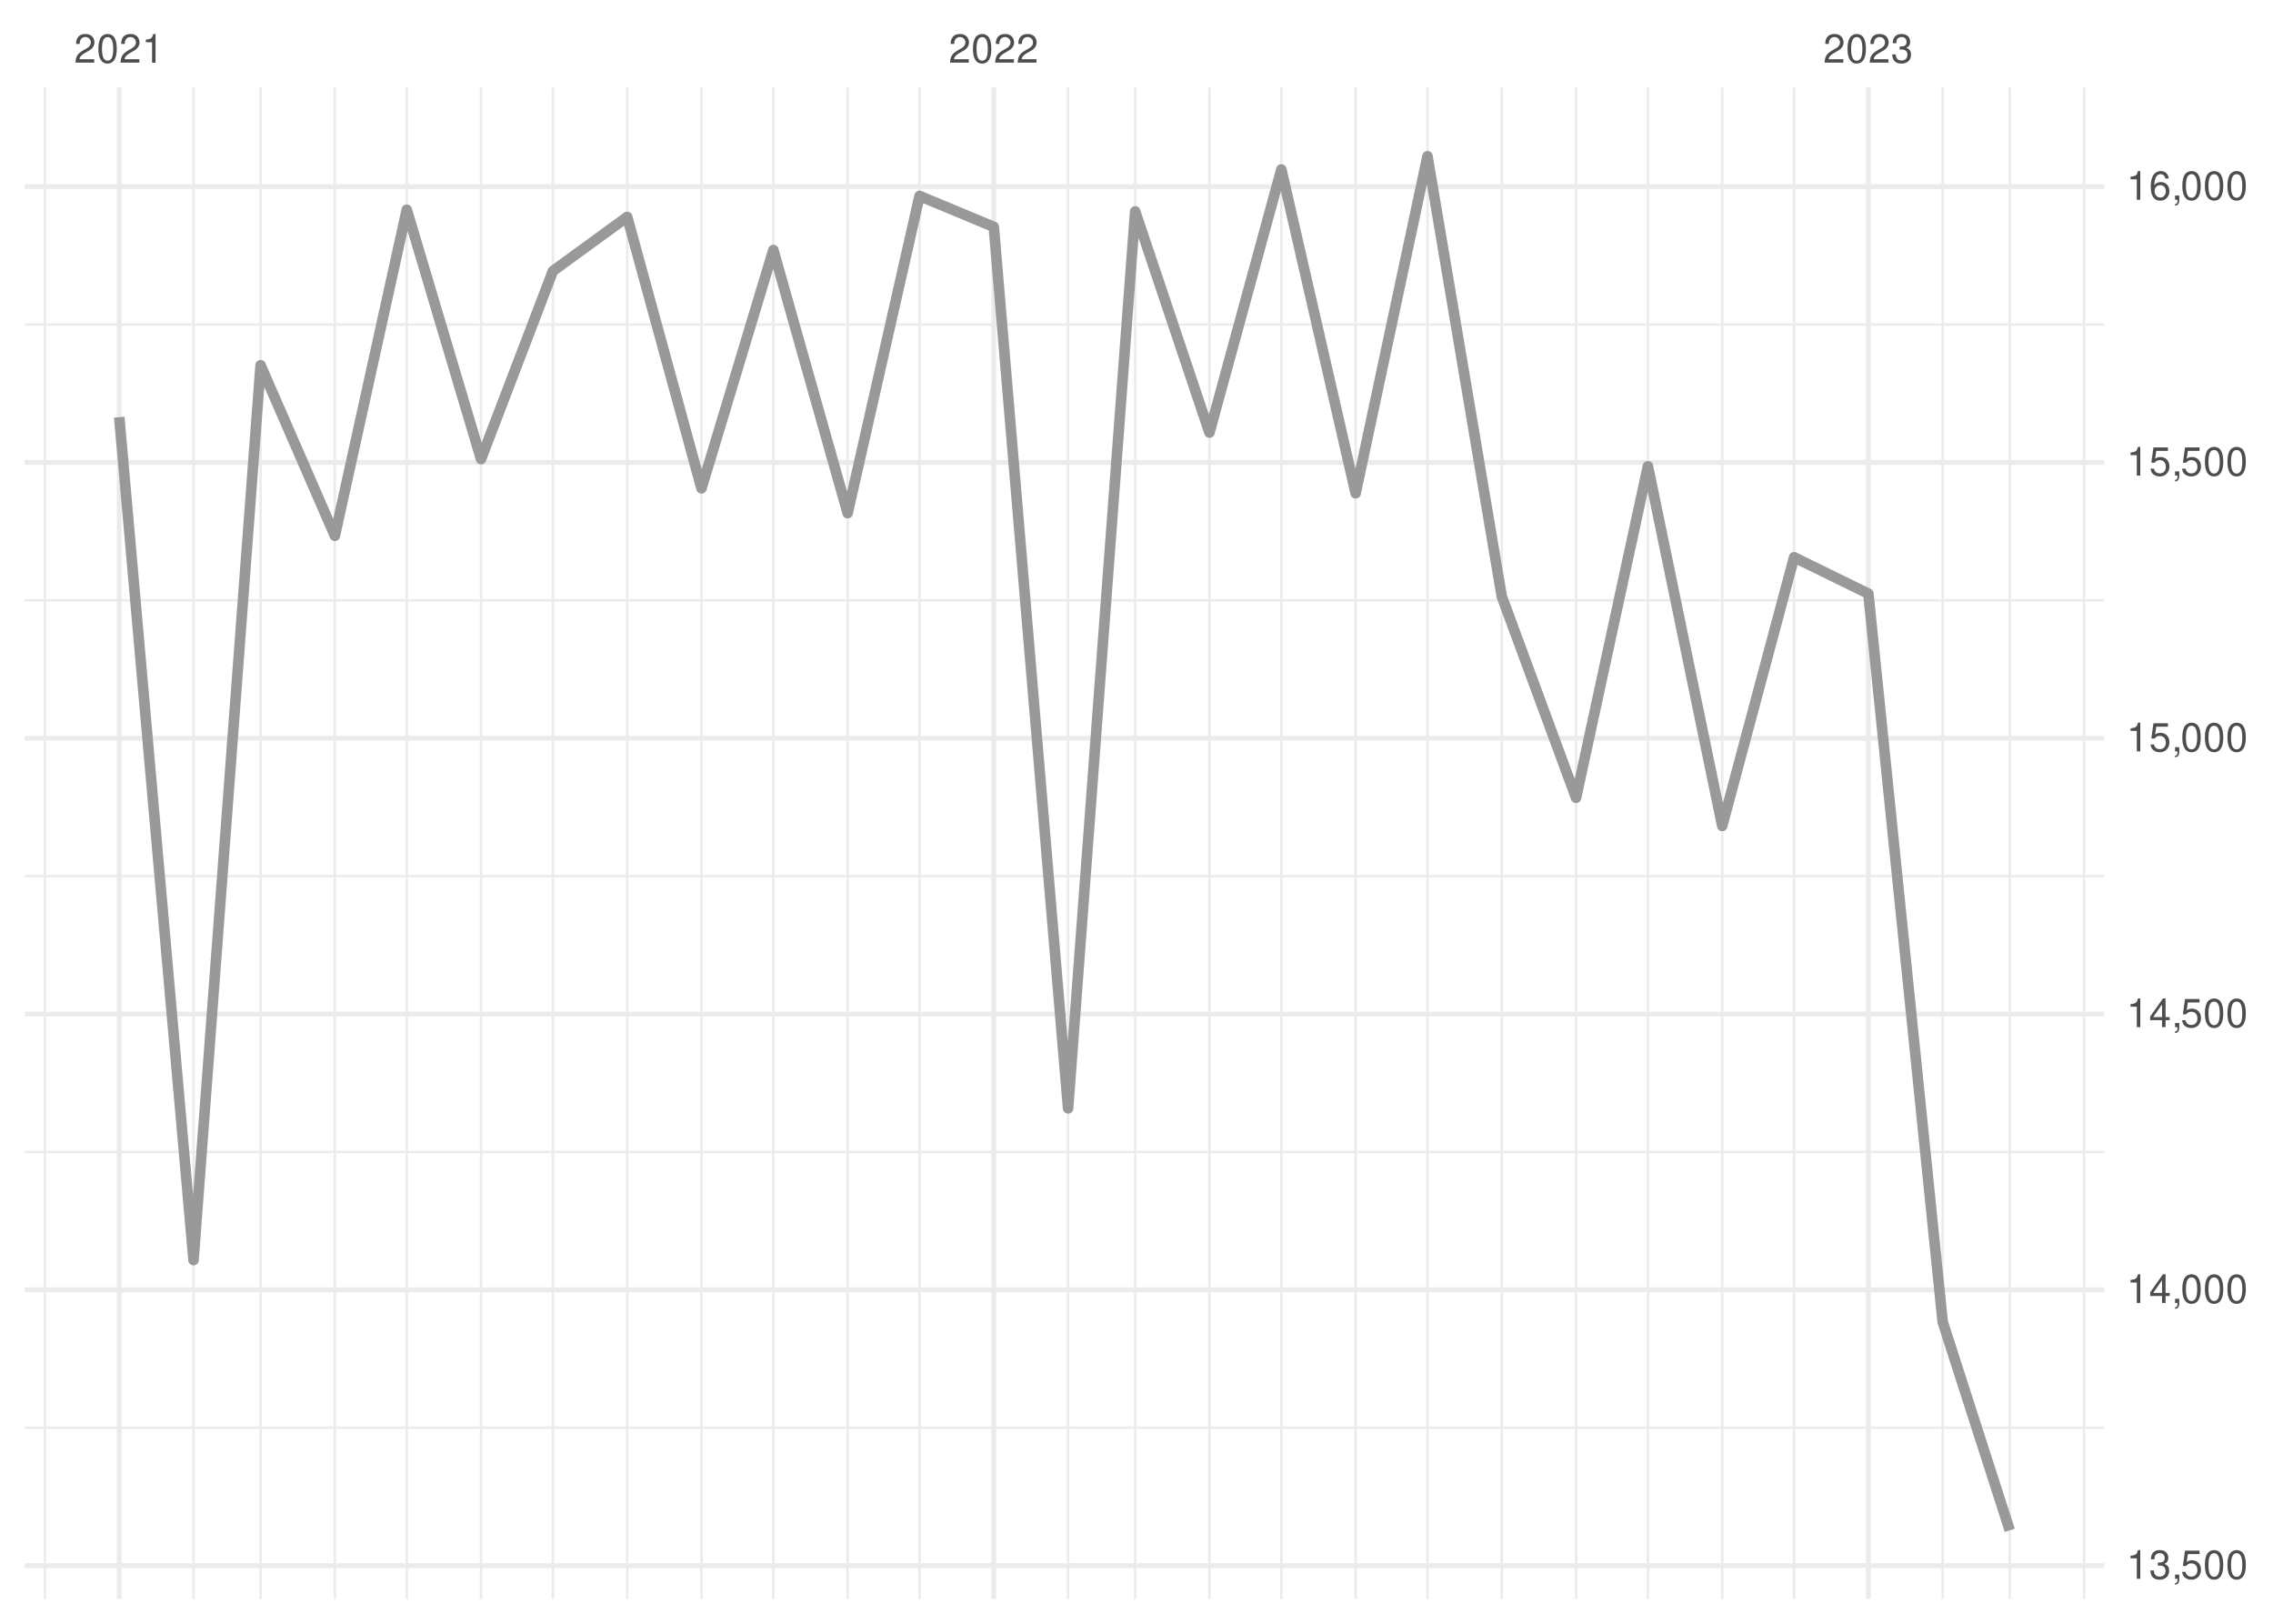
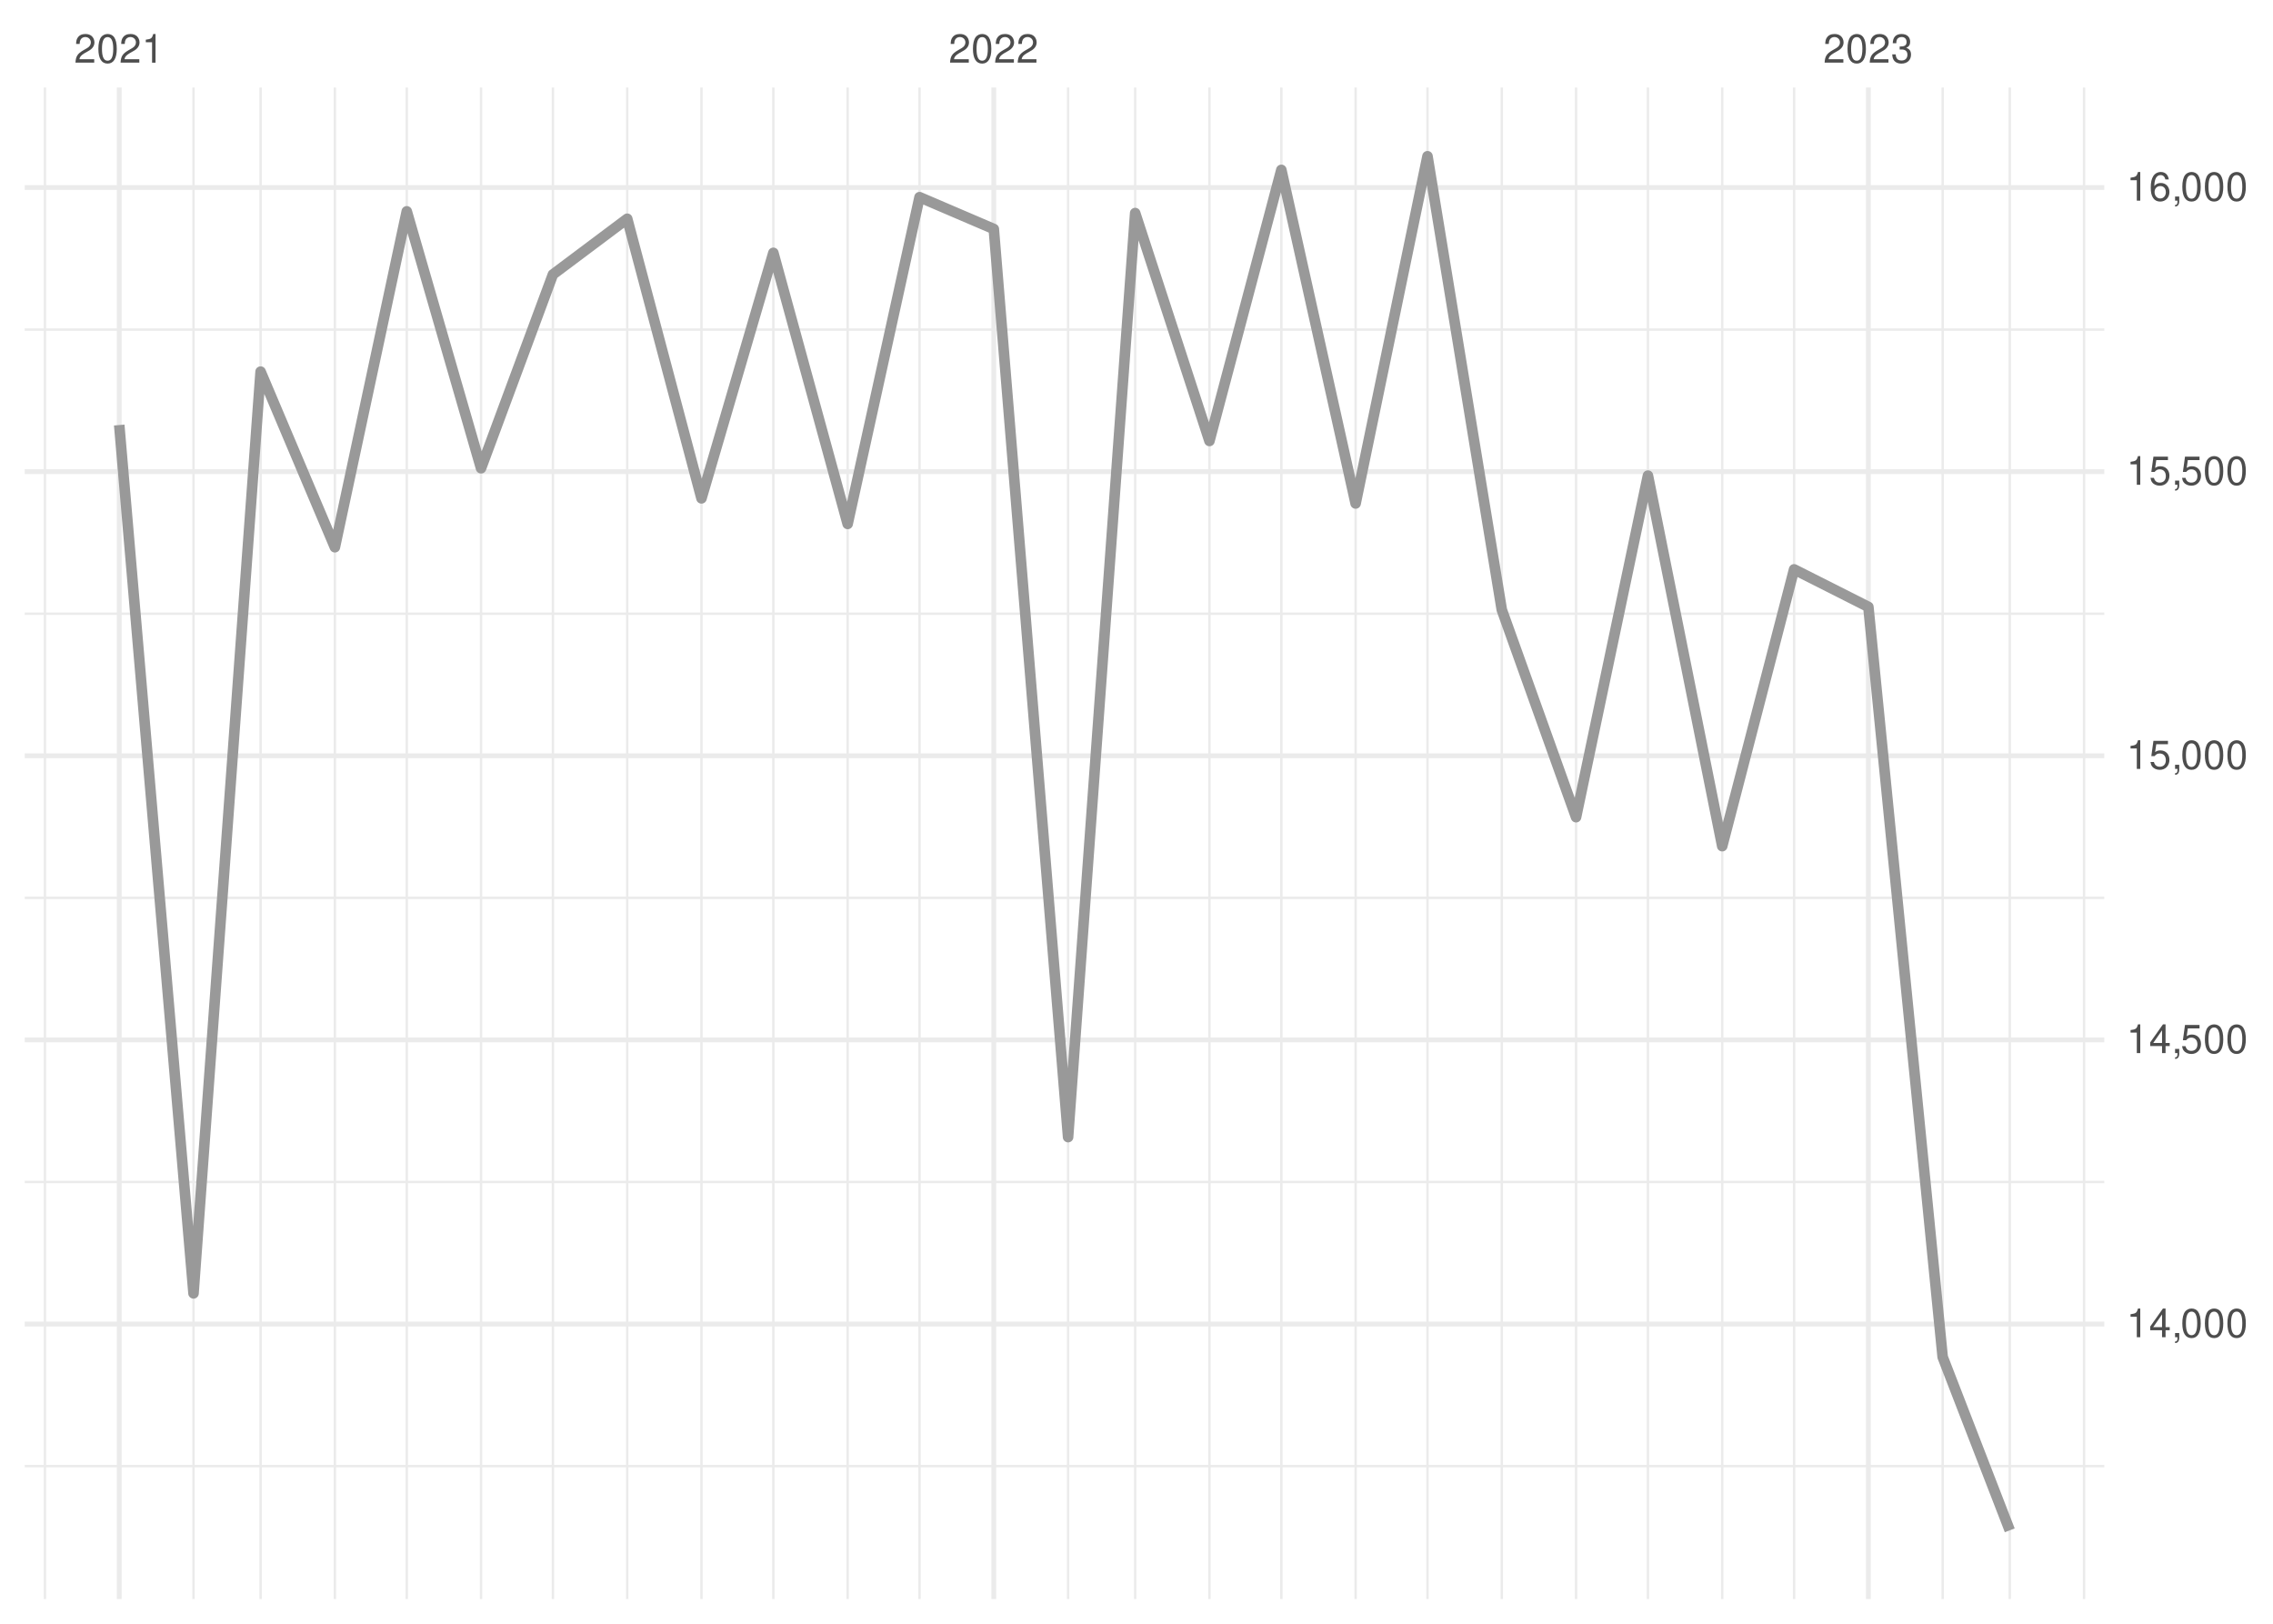
<svg xmlns="http://www.w3.org/2000/svg" xmlns:xlink="http://www.w3.org/1999/xlink" width="504pt" height="360pt" viewBox="0 0 504 360" version="1.1">
  <defs>
    <g>
      <symbol overflow="visible" id="glyph0-0">
        <path style="stroke:none;" d="" />
      </symbol>
      <symbol overflow="visible" id="glyph0-1">
        <path style="stroke:none;" d="M 4.453 -0.766 L 1.172 -0.766 C 1.25 -1.297 1.531 -1.625 2.297 -2.094 L 3.172 -2.594 C 4.047 -3.062 4.5 -3.719 4.5 -4.5 C 4.5 -5.031 4.281 -5.531 3.922 -5.875 C 3.547 -6.203 3.094 -6.359 2.5 -6.359 C 1.703 -6.359 1.125 -6.078 0.781 -5.531 C 0.547 -5.203 0.453 -4.797 0.438 -4.156 L 1.219 -4.156 C 1.234 -4.594 1.297 -4.844 1.406 -5.062 C 1.594 -5.438 2 -5.688 2.469 -5.688 C 3.172 -5.688 3.703 -5.172 3.703 -4.484 C 3.703 -3.969 3.406 -3.531 2.859 -3.219 L 2.047 -2.75 C 0.75 -2 0.375 -1.406 0.297 -0.016 L 4.453 -0.016 Z M 4.453 -0.766 " />
      </symbol>
      <symbol overflow="visible" id="glyph0-2">
        <path style="stroke:none;" d="M 2.422 -6.359 C 1.844 -6.359 1.312 -6.094 0.984 -5.672 C 0.578 -5.109 0.375 -4.25 0.375 -3.078 C 0.375 -0.938 1.078 0.203 2.422 0.203 C 3.734 0.203 4.453 -0.938 4.453 -3.031 C 4.453 -4.25 4.266 -5.078 3.859 -5.672 C 3.531 -6.109 3.016 -6.359 2.422 -6.359 Z M 2.422 -5.672 C 3.25 -5.672 3.672 -4.828 3.672 -3.094 C 3.672 -1.281 3.266 -0.438 2.406 -0.438 C 1.578 -0.438 1.172 -1.312 1.172 -3.062 C 1.172 -4.828 1.578 -5.672 2.422 -5.672 Z M 2.422 -5.672 " />
      </symbol>
      <symbol overflow="visible" id="glyph0-3">
        <path style="stroke:none;" d="M 2.281 -4.531 L 2.281 0 L 3.047 0 L 3.047 -6.359 L 2.547 -6.359 C 2.266 -5.391 2.094 -5.25 0.891 -5.094 L 0.891 -4.531 Z M 2.281 -4.531 " />
      </symbol>
      <symbol overflow="visible" id="glyph0-4">
        <path style="stroke:none;" d="M 1.938 -2.922 L 2.359 -2.922 C 3.203 -2.922 3.656 -2.531 3.656 -1.766 C 3.656 -0.969 3.172 -0.484 2.375 -0.484 C 1.516 -0.484 1.109 -0.922 1.062 -1.844 L 0.281 -1.844 C 0.312 -1.344 0.406 -1 0.547 -0.719 C 0.875 -0.109 1.484 0.203 2.344 0.203 C 3.625 0.203 4.453 -0.578 4.453 -1.781 C 4.453 -2.594 4.141 -3.031 3.391 -3.297 C 3.969 -3.531 4.266 -3.969 4.266 -4.609 C 4.266 -5.703 3.547 -6.359 2.359 -6.359 C 1.109 -6.359 0.438 -5.656 0.406 -4.312 L 1.188 -4.312 C 1.203 -4.703 1.234 -4.922 1.328 -5.109 C 1.5 -5.469 1.891 -5.688 2.375 -5.688 C 3.062 -5.688 3.469 -5.266 3.469 -4.578 C 3.469 -4.141 3.312 -3.859 2.969 -3.719 C 2.766 -3.625 2.484 -3.594 1.938 -3.578 Z M 1.938 -2.922 " />
      </symbol>
      <symbol overflow="visible" id="glyph0-5">
+         <path style="stroke:none;" d="M 2.875 -1.547 L 2.875 0 L 3.656 0 L 3.656 -1.547 L 4.578 -1.547 L 4.578 -2.234 L 3.656 -2.234 L 3.656 -6.359 L 3.078 -6.359 L 0.25 -2.359 L 0.25 -1.547 Z M 2.875 -2.234 L 0.922 -2.234 L 2.875 -5.047 Z M 2.875 -2.234 " />
+       </symbol>
+       <symbol overflow="visible" id="glyph0-6">
        <path style="stroke:none;" d="M 0.766 -0.922 L 0.766 0 L 1.297 0 L 1.297 0.156 C 1.297 0.766 1.172 0.938 0.766 0.953 L 0.766 1.297 C 1.344 1.312 1.688 0.891 1.688 0.141 L 1.688 -0.922 Z M 0.766 -0.922 " />
      </symbol>
-       <symbol overflow="visible" id="glyph0-6">
+       <symbol overflow="visible" id="glyph0-7">
        <path style="stroke:none;" d="M 4.188 -6.234 L 0.969 -6.234 L 0.5 -2.844 L 1.219 -2.844 C 1.578 -3.266 1.875 -3.422 2.359 -3.422 C 3.203 -3.422 3.719 -2.844 3.719 -1.922 C 3.719 -1.031 3.203 -0.484 2.359 -0.484 C 1.688 -0.484 1.266 -0.828 1.078 -1.531 L 0.312 -1.531 C 0.406 -1.016 0.5 -0.781 0.688 -0.547 C 1.031 -0.078 1.672 0.203 2.375 0.203 C 3.641 0.203 4.516 -0.719 4.516 -2.031 C 4.516 -3.266 3.688 -4.109 2.5 -4.109 C 2.062 -4.109 1.703 -4 1.344 -3.734 L 1.594 -5.469 L 4.188 -5.469 Z M 4.188 -6.234 " />
-       </symbol>
-       <symbol overflow="visible" id="glyph0-7">
-         <path style="stroke:none;" d="M 2.875 -1.547 L 2.875 0 L 3.656 0 L 3.656 -1.547 L 4.578 -1.547 L 4.578 -2.234 L 3.656 -2.234 L 3.656 -6.359 L 3.078 -6.359 L 0.25 -2.359 L 0.25 -1.547 Z M 2.875 -2.234 L 0.922 -2.234 L 2.875 -5.047 Z M 2.875 -2.234 " />
      </symbol>
      <symbol overflow="visible" id="glyph0-8">
        <path style="stroke:none;" d="M 4.375 -4.703 C 4.234 -5.75 3.562 -6.359 2.609 -6.359 C 1.922 -6.359 1.312 -6.031 0.938 -5.453 C 0.547 -4.828 0.375 -4.062 0.375 -2.906 C 0.375 -1.828 0.531 -1.156 0.906 -0.594 C 1.234 -0.078 1.781 0.203 2.469 0.203 C 3.656 0.203 4.516 -0.688 4.516 -1.922 C 4.516 -3.094 3.719 -3.922 2.609 -3.922 C 1.984 -3.922 1.5 -3.688 1.172 -3.234 C 1.172 -4.797 1.672 -5.672 2.562 -5.672 C 3.109 -5.672 3.484 -5.328 3.609 -4.703 Z M 2.5 -3.234 C 3.25 -3.234 3.719 -2.703 3.719 -1.859 C 3.719 -1.062 3.188 -0.484 2.484 -0.484 C 1.766 -0.484 1.219 -1.094 1.219 -1.906 C 1.219 -2.688 1.734 -3.234 2.5 -3.234 Z M 2.5 -3.234 " />
      </symbol>
    </g>
    <clipPath id="clip1">
-       <path d="M 5.48 316 L 466.59 316 L 466.59 317 L 5.48 317 Z M 5.48 316 " />
+       <path d="M 5.48 324 L 466.59 324 L 466.59 326 L 5.48 326 Z M 5.48 324 " />
    </clipPath>
    <clipPath id="clip2">
-       <path d="M 5.48 255 L 466.59 255 L 466.59 256 L 5.48 256 Z M 5.48 255 " />
+       <path d="M 5.48 261 L 466.59 261 L 466.59 263 L 5.48 263 Z M 5.48 261 " />
    </clipPath>
    <clipPath id="clip3">
-       <path d="M 5.48 193 L 466.59 193 L 466.59 195 L 5.48 195 Z M 5.48 193 " />
+       <path d="M 5.48 198 L 466.59 198 L 466.59 200 L 5.48 200 Z M 5.48 198 " />
    </clipPath>
    <clipPath id="clip4">
-       <path d="M 5.48 132 L 466.59 132 L 466.59 134 L 5.48 134 Z M 5.48 132 " />
+       <path d="M 5.48 135 L 466.59 135 L 466.59 137 L 5.48 137 Z M 5.48 135 " />
    </clipPath>
    <clipPath id="clip5">
-       <path d="M 5.48 71 L 466.59 71 L 466.59 73 L 5.48 73 Z M 5.48 71 " />
+       <path d="M 5.48 72 L 466.59 72 L 466.59 74 L 5.48 74 Z M 5.48 72 " />
    </clipPath>
    <clipPath id="clip6">
      <path d="M 9 19.41 L 11 19.41 L 11 354.52 L 9 354.52 Z M 9 19.41 " />
    </clipPath>
    <clipPath id="clip7">
      <path d="M 42 19.41 L 44 19.41 L 44 354.52 L 42 354.52 Z M 42 19.41 " />
    </clipPath>
    <clipPath id="clip8">
      <path d="M 57 19.41 L 59 19.41 L 59 354.52 L 57 354.52 Z M 57 19.41 " />
    </clipPath>
    <clipPath id="clip9">
      <path d="M 73 19.41 L 75 19.41 L 75 354.52 L 73 354.52 Z M 73 19.41 " />
    </clipPath>
    <clipPath id="clip10">
      <path d="M 89 19.41 L 91 19.41 L 91 354.52 L 89 354.52 Z M 89 19.41 " />
    </clipPath>
    <clipPath id="clip11">
      <path d="M 106 19.41 L 107 19.41 L 107 354.52 L 106 354.52 Z M 106 19.41 " />
    </clipPath>
    <clipPath id="clip12">
      <path d="M 122 19.41 L 123 19.41 L 123 354.52 L 122 354.52 Z M 122 19.41 " />
    </clipPath>
    <clipPath id="clip13">
      <path d="M 138 19.41 L 140 19.41 L 140 354.52 L 138 354.52 Z M 138 19.41 " />
    </clipPath>
    <clipPath id="clip14">
      <path d="M 155 19.41 L 156 19.41 L 156 354.52 L 155 354.52 Z M 155 19.41 " />
    </clipPath>
    <clipPath id="clip15">
      <path d="M 171 19.41 L 172 19.41 L 172 354.52 L 171 354.52 Z M 171 19.41 " />
    </clipPath>
    <clipPath id="clip16">
      <path d="M 187 19.41 L 189 19.41 L 189 354.52 L 187 354.52 Z M 187 19.41 " />
    </clipPath>
    <clipPath id="clip17">
      <path d="M 203 19.41 L 205 19.41 L 205 354.52 L 203 354.52 Z M 203 19.41 " />
    </clipPath>
    <clipPath id="clip18">
      <path d="M 236 19.41 L 238 19.41 L 238 354.52 L 236 354.52 Z M 236 19.41 " />
    </clipPath>
    <clipPath id="clip19">
      <path d="M 251 19.41 L 252 19.41 L 252 354.52 L 251 354.52 Z M 251 19.41 " />
    </clipPath>
    <clipPath id="clip20">
      <path d="M 267 19.41 L 269 19.41 L 269 354.52 L 267 354.52 Z M 267 19.41 " />
    </clipPath>
    <clipPath id="clip21">
      <path d="M 283 19.41 L 285 19.41 L 285 354.52 L 283 354.52 Z M 283 19.41 " />
    </clipPath>
    <clipPath id="clip22">
      <path d="M 300 19.41 L 301 19.41 L 301 354.52 L 300 354.52 Z M 300 19.41 " />
    </clipPath>
    <clipPath id="clip23">
      <path d="M 316 19.41 L 317 19.41 L 317 354.52 L 316 354.52 Z M 316 19.41 " />
    </clipPath>
    <clipPath id="clip24">
      <path d="M 332 19.41 L 334 19.41 L 334 354.52 L 332 354.52 Z M 332 19.41 " />
    </clipPath>
    <clipPath id="clip25">
      <path d="M 349 19.41 L 350 19.41 L 350 354.52 L 349 354.52 Z M 349 19.41 " />
    </clipPath>
    <clipPath id="clip26">
      <path d="M 365 19.41 L 366 19.41 L 366 354.52 L 365 354.52 Z M 365 19.41 " />
    </clipPath>
    <clipPath id="clip27">
      <path d="M 381 19.41 L 383 19.41 L 383 354.52 L 381 354.52 Z M 381 19.41 " />
    </clipPath>
    <clipPath id="clip28">
      <path d="M 397 19.41 L 399 19.41 L 399 354.52 L 397 354.52 Z M 397 19.41 " />
    </clipPath>
    <clipPath id="clip29">
      <path d="M 430 19.41 L 432 19.41 L 432 354.52 L 430 354.52 Z M 430 19.41 " />
    </clipPath>
    <clipPath id="clip30">
      <path d="M 445 19.41 L 446 19.41 L 446 354.52 L 445 354.52 Z M 445 19.41 " />
    </clipPath>
    <clipPath id="clip31">
      <path d="M 461 19.41 L 463 19.41 L 463 354.52 L 461 354.52 Z M 461 19.41 " />
    </clipPath>
    <clipPath id="clip32">
-       <path d="M 5.48 346 L 466.59 346 L 466.59 348 L 5.48 348 Z M 5.48 346 " />
+       <path d="M 5.48 293 L 466.59 293 L 466.59 295 L 5.48 295 Z M 5.48 293 " />
    </clipPath>
    <clipPath id="clip33">
-       <path d="M 5.48 285 L 466.59 285 L 466.59 287 L 5.48 287 Z M 5.48 285 " />
+       <path d="M 5.48 230 L 466.59 230 L 466.59 232 L 5.48 232 Z M 5.48 230 " />
    </clipPath>
    <clipPath id="clip34">
-       <path d="M 5.48 224 L 466.59 224 L 466.59 226 L 5.48 226 Z M 5.48 224 " />
+       <path d="M 5.48 167 L 466.59 167 L 466.59 169 L 5.48 169 Z M 5.48 167 " />
    </clipPath>
    <clipPath id="clip35">
-       <path d="M 5.48 163 L 466.59 163 L 466.59 165 L 5.48 165 Z M 5.48 163 " />
+       <path d="M 5.48 104 L 466.59 104 L 466.59 106 L 5.48 106 Z M 5.48 104 " />
    </clipPath>
    <clipPath id="clip36">
-       <path d="M 5.48 101 L 466.59 101 L 466.59 104 L 5.48 104 Z M 5.48 101 " />
+       <path d="M 5.48 41 L 466.59 41 L 466.59 43 L 5.48 43 Z M 5.48 41 " />
    </clipPath>
    <clipPath id="clip37">
-       <path d="M 5.48 40 L 466.59 40 L 466.59 42 L 5.48 42 Z M 5.48 40 " />
+       <path d="M 25 19.41 L 27 19.41 L 27 354.52 L 25 354.52 Z M 25 19.41 " />
    </clipPath>
    <clipPath id="clip38">
-       <path d="M 25 19.41 L 27 19.41 L 27 354.52 L 25 354.52 Z M 25 19.41 " />
+       <path d="M 219 19.41 L 221 19.41 L 221 354.52 L 219 354.52 Z M 219 19.41 " />
    </clipPath>
    <clipPath id="clip39">
-       <path d="M 219 19.41 L 221 19.41 L 221 354.52 L 219 354.52 Z M 219 19.41 " />
-     </clipPath>
-     <clipPath id="clip40">
      <path d="M 413 19.41 L 415 19.41 L 415 354.52 L 413 354.52 Z M 413 19.41 " />
    </clipPath>
  </defs>
  <g id="surface26">
    <rect x="0" y="0" width="504" height="360" style="fill:rgb(100%,100%,100%);fill-opacity:1;stroke:none;" />
    <g clip-path="url(#clip1)" clip-rule="nonzero">
-       <path style="fill:none;stroke-width:0.533;stroke-linecap:butt;stroke-linejoin:round;stroke:rgb(92.157%,92.157%,92.157%);stroke-opacity:1;stroke-miterlimit:10;" d="M 5.48 316.539 L 466.59 316.539 " />
+       <path style="fill:none;stroke-width:0.533;stroke-linecap:butt;stroke-linejoin:round;stroke:rgb(92.157%,92.157%,92.157%);stroke-opacity:1;stroke-miterlimit:10;" d="M 5.48 325.051 L 466.59 325.051 " />
    </g>
    <g clip-path="url(#clip2)" clip-rule="nonzero">
-       <path style="fill:none;stroke-width:0.533;stroke-linecap:butt;stroke-linejoin:round;stroke:rgb(92.157%,92.157%,92.157%);stroke-opacity:1;stroke-miterlimit:10;" d="M 5.48 255.391 L 466.59 255.391 " />
+       <path style="fill:none;stroke-width:0.533;stroke-linecap:butt;stroke-linejoin:round;stroke:rgb(92.157%,92.157%,92.157%);stroke-opacity:1;stroke-miterlimit:10;" d="M 5.48 262.055 L 466.59 262.055 " />
    </g>
    <g clip-path="url(#clip3)" clip-rule="nonzero">
-       <path style="fill:none;stroke-width:0.533;stroke-linecap:butt;stroke-linejoin:round;stroke:rgb(92.157%,92.157%,92.157%);stroke-opacity:1;stroke-miterlimit:10;" d="M 5.48 194.242 L 466.59 194.242 " />
+       <path style="fill:none;stroke-width:0.533;stroke-linecap:butt;stroke-linejoin:round;stroke:rgb(92.157%,92.157%,92.157%);stroke-opacity:1;stroke-miterlimit:10;" d="M 5.48 199.062 L 466.59 199.062 " />
    </g>
    <g clip-path="url(#clip4)" clip-rule="nonzero">
-       <path style="fill:none;stroke-width:0.533;stroke-linecap:butt;stroke-linejoin:round;stroke:rgb(92.157%,92.157%,92.157%);stroke-opacity:1;stroke-miterlimit:10;" d="M 5.48 133.094 L 466.59 133.094 " />
+       <path style="fill:none;stroke-width:0.533;stroke-linecap:butt;stroke-linejoin:round;stroke:rgb(92.157%,92.157%,92.157%);stroke-opacity:1;stroke-miterlimit:10;" d="M 5.48 136.066 L 466.59 136.066 " />
    </g>
    <g clip-path="url(#clip5)" clip-rule="nonzero">
-       <path style="fill:none;stroke-width:0.533;stroke-linecap:butt;stroke-linejoin:round;stroke:rgb(92.157%,92.157%,92.157%);stroke-opacity:1;stroke-miterlimit:10;" d="M 5.48 71.945 L 466.59 71.945 " />
+       <path style="fill:none;stroke-width:0.533;stroke-linecap:butt;stroke-linejoin:round;stroke:rgb(92.157%,92.157%,92.157%);stroke-opacity:1;stroke-miterlimit:10;" d="M 5.48 73.07 L 466.59 73.07 " />
    </g>
    <g clip-path="url(#clip6)" clip-rule="nonzero">
      <path style="fill:none;stroke-width:0.533;stroke-linecap:butt;stroke-linejoin:round;stroke:rgb(92.157%,92.157%,92.157%);stroke-opacity:1;stroke-miterlimit:10;" d="M 9.969 354.52 L 9.969 19.41 " />
    </g>
    <g clip-path="url(#clip7)" clip-rule="nonzero">
      <path style="fill:none;stroke-width:0.533;stroke-linecap:butt;stroke-linejoin:round;stroke:rgb(92.157%,92.157%,92.157%);stroke-opacity:1;stroke-miterlimit:10;" d="M 42.91 354.52 L 42.91 19.41 " />
    </g>
    <g clip-path="url(#clip8)" clip-rule="nonzero">
      <path style="fill:none;stroke-width:0.533;stroke-linecap:butt;stroke-linejoin:round;stroke:rgb(92.157%,92.157%,92.157%);stroke-opacity:1;stroke-miterlimit:10;" d="M 57.785 354.52 L 57.785 19.41 " />
    </g>
    <g clip-path="url(#clip9)" clip-rule="nonzero">
      <path style="fill:none;stroke-width:0.533;stroke-linecap:butt;stroke-linejoin:round;stroke:rgb(92.157%,92.157%,92.157%);stroke-opacity:1;stroke-miterlimit:10;" d="M 74.254 354.52 L 74.254 19.41 " />
    </g>
    <g clip-path="url(#clip10)" clip-rule="nonzero">
      <path style="fill:none;stroke-width:0.533;stroke-linecap:butt;stroke-linejoin:round;stroke:rgb(92.157%,92.157%,92.157%);stroke-opacity:1;stroke-miterlimit:10;" d="M 90.195 354.52 L 90.195 19.41 " />
    </g>
    <g clip-path="url(#clip11)" clip-rule="nonzero">
      <path style="fill:none;stroke-width:0.533;stroke-linecap:butt;stroke-linejoin:round;stroke:rgb(92.157%,92.157%,92.157%);stroke-opacity:1;stroke-miterlimit:10;" d="M 106.664 354.52 L 106.664 19.41 " />
    </g>
    <g clip-path="url(#clip12)" clip-rule="nonzero">
      <path style="fill:none;stroke-width:0.533;stroke-linecap:butt;stroke-linejoin:round;stroke:rgb(92.157%,92.157%,92.157%);stroke-opacity:1;stroke-miterlimit:10;" d="M 122.602 354.52 L 122.602 19.41 " />
    </g>
    <g clip-path="url(#clip13)" clip-rule="nonzero">
      <path style="fill:none;stroke-width:0.533;stroke-linecap:butt;stroke-linejoin:round;stroke:rgb(92.157%,92.157%,92.157%);stroke-opacity:1;stroke-miterlimit:10;" d="M 139.074 354.52 L 139.074 19.41 " />
    </g>
    <g clip-path="url(#clip14)" clip-rule="nonzero">
      <path style="fill:none;stroke-width:0.533;stroke-linecap:butt;stroke-linejoin:round;stroke:rgb(92.157%,92.157%,92.157%);stroke-opacity:1;stroke-miterlimit:10;" d="M 155.543 354.52 L 155.543 19.41 " />
    </g>
    <g clip-path="url(#clip15)" clip-rule="nonzero">
      <path style="fill:none;stroke-width:0.533;stroke-linecap:butt;stroke-linejoin:round;stroke:rgb(92.157%,92.157%,92.157%);stroke-opacity:1;stroke-miterlimit:10;" d="M 171.48 354.52 L 171.48 19.41 " />
    </g>
    <g clip-path="url(#clip16)" clip-rule="nonzero">
      <path style="fill:none;stroke-width:0.533;stroke-linecap:butt;stroke-linejoin:round;stroke:rgb(92.157%,92.157%,92.157%);stroke-opacity:1;stroke-miterlimit:10;" d="M 187.953 354.52 L 187.953 19.41 " />
    </g>
    <g clip-path="url(#clip17)" clip-rule="nonzero">
      <path style="fill:none;stroke-width:0.533;stroke-linecap:butt;stroke-linejoin:round;stroke:rgb(92.157%,92.157%,92.157%);stroke-opacity:1;stroke-miterlimit:10;" d="M 203.891 354.52 L 203.891 19.41 " />
    </g>
    <g clip-path="url(#clip18)" clip-rule="nonzero">
      <path style="fill:none;stroke-width:0.533;stroke-linecap:butt;stroke-linejoin:round;stroke:rgb(92.157%,92.157%,92.157%);stroke-opacity:1;stroke-miterlimit:10;" d="M 236.832 354.52 L 236.832 19.41 " />
    </g>
    <g clip-path="url(#clip19)" clip-rule="nonzero">
      <path style="fill:none;stroke-width:0.533;stroke-linecap:butt;stroke-linejoin:round;stroke:rgb(92.157%,92.157%,92.157%);stroke-opacity:1;stroke-miterlimit:10;" d="M 251.707 354.52 L 251.707 19.41 " />
    </g>
    <g clip-path="url(#clip20)" clip-rule="nonzero">
      <path style="fill:none;stroke-width:0.533;stroke-linecap:butt;stroke-linejoin:round;stroke:rgb(92.157%,92.157%,92.157%);stroke-opacity:1;stroke-miterlimit:10;" d="M 268.176 354.52 L 268.176 19.41 " />
    </g>
    <g clip-path="url(#clip21)" clip-rule="nonzero">
      <path style="fill:none;stroke-width:0.533;stroke-linecap:butt;stroke-linejoin:round;stroke:rgb(92.157%,92.157%,92.157%);stroke-opacity:1;stroke-miterlimit:10;" d="M 284.117 354.52 L 284.117 19.41 " />
    </g>
    <g clip-path="url(#clip22)" clip-rule="nonzero">
      <path style="fill:none;stroke-width:0.533;stroke-linecap:butt;stroke-linejoin:round;stroke:rgb(92.157%,92.157%,92.157%);stroke-opacity:1;stroke-miterlimit:10;" d="M 300.586 354.52 L 300.586 19.41 " />
    </g>
    <g clip-path="url(#clip23)" clip-rule="nonzero">
      <path style="fill:none;stroke-width:0.533;stroke-linecap:butt;stroke-linejoin:round;stroke:rgb(92.157%,92.157%,92.157%);stroke-opacity:1;stroke-miterlimit:10;" d="M 316.523 354.52 L 316.523 19.41 " />
    </g>
    <g clip-path="url(#clip24)" clip-rule="nonzero">
      <path style="fill:none;stroke-width:0.533;stroke-linecap:butt;stroke-linejoin:round;stroke:rgb(92.157%,92.157%,92.157%);stroke-opacity:1;stroke-miterlimit:10;" d="M 332.996 354.52 L 332.996 19.41 " />
    </g>
    <g clip-path="url(#clip25)" clip-rule="nonzero">
      <path style="fill:none;stroke-width:0.533;stroke-linecap:butt;stroke-linejoin:round;stroke:rgb(92.157%,92.157%,92.157%);stroke-opacity:1;stroke-miterlimit:10;" d="M 349.465 354.52 L 349.465 19.41 " />
    </g>
    <g clip-path="url(#clip26)" clip-rule="nonzero">
      <path style="fill:none;stroke-width:0.533;stroke-linecap:butt;stroke-linejoin:round;stroke:rgb(92.157%,92.157%,92.157%);stroke-opacity:1;stroke-miterlimit:10;" d="M 365.402 354.52 L 365.402 19.41 " />
    </g>
    <g clip-path="url(#clip27)" clip-rule="nonzero">
      <path style="fill:none;stroke-width:0.533;stroke-linecap:butt;stroke-linejoin:round;stroke:rgb(92.157%,92.157%,92.157%);stroke-opacity:1;stroke-miterlimit:10;" d="M 381.875 354.52 L 381.875 19.41 " />
    </g>
    <g clip-path="url(#clip28)" clip-rule="nonzero">
      <path style="fill:none;stroke-width:0.533;stroke-linecap:butt;stroke-linejoin:round;stroke:rgb(92.157%,92.157%,92.157%);stroke-opacity:1;stroke-miterlimit:10;" d="M 397.812 354.52 L 397.812 19.41 " />
    </g>
    <g clip-path="url(#clip29)" clip-rule="nonzero">
      <path style="fill:none;stroke-width:0.533;stroke-linecap:butt;stroke-linejoin:round;stroke:rgb(92.157%,92.157%,92.157%);stroke-opacity:1;stroke-miterlimit:10;" d="M 430.754 354.52 L 430.754 19.41 " />
    </g>
    <g clip-path="url(#clip30)" clip-rule="nonzero">
      <path style="fill:none;stroke-width:0.533;stroke-linecap:butt;stroke-linejoin:round;stroke:rgb(92.157%,92.157%,92.157%);stroke-opacity:1;stroke-miterlimit:10;" d="M 445.629 354.52 L 445.629 19.41 " />
    </g>
    <g clip-path="url(#clip31)" clip-rule="nonzero">
      <path style="fill:none;stroke-width:0.533;stroke-linecap:butt;stroke-linejoin:round;stroke:rgb(92.157%,92.157%,92.157%);stroke-opacity:1;stroke-miterlimit:10;" d="M 462.102 354.52 L 462.102 19.41 " />
    </g>
    <g clip-path="url(#clip32)" clip-rule="nonzero">
-       <path style="fill:none;stroke-width:1.067;stroke-linecap:butt;stroke-linejoin:round;stroke:rgb(92.157%,92.157%,92.157%);stroke-opacity:1;stroke-miterlimit:10;" d="M 5.48 347.117 L 466.59 347.117 " />
+       <path style="fill:none;stroke-width:1.067;stroke-linecap:butt;stroke-linejoin:round;stroke:rgb(92.157%,92.157%,92.157%);stroke-opacity:1;stroke-miterlimit:10;" d="M 5.48 293.555 L 466.59 293.555 " />
    </g>
    <g clip-path="url(#clip33)" clip-rule="nonzero">
-       <path style="fill:none;stroke-width:1.067;stroke-linecap:butt;stroke-linejoin:round;stroke:rgb(92.157%,92.157%,92.157%);stroke-opacity:1;stroke-miterlimit:10;" d="M 5.48 285.965 L 466.59 285.965 " />
+       <path style="fill:none;stroke-width:1.067;stroke-linecap:butt;stroke-linejoin:round;stroke:rgb(92.157%,92.157%,92.157%);stroke-opacity:1;stroke-miterlimit:10;" d="M 5.48 230.559 L 466.59 230.559 " />
    </g>
    <g clip-path="url(#clip34)" clip-rule="nonzero">
-       <path style="fill:none;stroke-width:1.067;stroke-linecap:butt;stroke-linejoin:round;stroke:rgb(92.157%,92.157%,92.157%);stroke-opacity:1;stroke-miterlimit:10;" d="M 5.48 224.816 L 466.59 224.816 " />
+       <path style="fill:none;stroke-width:1.067;stroke-linecap:butt;stroke-linejoin:round;stroke:rgb(92.157%,92.157%,92.157%);stroke-opacity:1;stroke-miterlimit:10;" d="M 5.48 167.562 L 466.59 167.562 " />
    </g>
    <g clip-path="url(#clip35)" clip-rule="nonzero">
-       <path style="fill:none;stroke-width:1.067;stroke-linecap:butt;stroke-linejoin:round;stroke:rgb(92.157%,92.157%,92.157%);stroke-opacity:1;stroke-miterlimit:10;" d="M 5.48 163.668 L 466.59 163.668 " />
+       <path style="fill:none;stroke-width:1.067;stroke-linecap:butt;stroke-linejoin:round;stroke:rgb(92.157%,92.157%,92.157%);stroke-opacity:1;stroke-miterlimit:10;" d="M 5.48 104.566 L 466.59 104.566 " />
    </g>
    <g clip-path="url(#clip36)" clip-rule="nonzero">
-       <path style="fill:none;stroke-width:1.067;stroke-linecap:butt;stroke-linejoin:round;stroke:rgb(92.157%,92.157%,92.157%);stroke-opacity:1;stroke-miterlimit:10;" d="M 5.48 102.52 L 466.59 102.52 " />
+       <path style="fill:none;stroke-width:1.067;stroke-linecap:butt;stroke-linejoin:round;stroke:rgb(92.157%,92.157%,92.157%);stroke-opacity:1;stroke-miterlimit:10;" d="M 5.48 41.574 L 466.59 41.574 " />
    </g>
    <g clip-path="url(#clip37)" clip-rule="nonzero">
-       <path style="fill:none;stroke-width:1.067;stroke-linecap:butt;stroke-linejoin:round;stroke:rgb(92.157%,92.157%,92.157%);stroke-opacity:1;stroke-miterlimit:10;" d="M 5.48 41.371 L 466.59 41.371 " />
+       <path style="fill:none;stroke-width:1.067;stroke-linecap:butt;stroke-linejoin:round;stroke:rgb(92.157%,92.157%,92.157%);stroke-opacity:1;stroke-miterlimit:10;" d="M 26.438 354.52 L 26.438 19.41 " />
    </g>
    <g clip-path="url(#clip38)" clip-rule="nonzero">
-       <path style="fill:none;stroke-width:1.067;stroke-linecap:butt;stroke-linejoin:round;stroke:rgb(92.157%,92.157%,92.157%);stroke-opacity:1;stroke-miterlimit:10;" d="M 26.438 354.52 L 26.438 19.41 " />
+       <path style="fill:none;stroke-width:1.067;stroke-linecap:butt;stroke-linejoin:round;stroke:rgb(92.157%,92.157%,92.157%);stroke-opacity:1;stroke-miterlimit:10;" d="M 220.359 354.52 L 220.359 19.41 " />
    </g>
    <g clip-path="url(#clip39)" clip-rule="nonzero">
-       <path style="fill:none;stroke-width:1.067;stroke-linecap:butt;stroke-linejoin:round;stroke:rgb(92.157%,92.157%,92.157%);stroke-opacity:1;stroke-miterlimit:10;" d="M 220.359 354.52 L 220.359 19.41 " />
-     </g>
-     <g clip-path="url(#clip40)" clip-rule="nonzero">
      <path style="fill:none;stroke-width:1.067;stroke-linecap:butt;stroke-linejoin:round;stroke:rgb(92.157%,92.157%,92.157%);stroke-opacity:1;stroke-miterlimit:10;" d="M 414.281 354.52 L 414.281 19.41 " />
    </g>
-     <path style="fill:none;stroke-width:2.347;stroke-linecap:butt;stroke-linejoin:round;stroke:rgb(60%,60%,60%);stroke-opacity:1;stroke-miterlimit:10;" d="M 26.438 92.492 L 42.91 279.363 L 57.785 80.996 L 74.254 118.785 L 90.195 46.508 L 106.664 101.785 L 122.602 60.082 L 139.074 48.098 L 155.543 108.266 L 171.48 55.434 L 187.953 113.77 L 203.891 43.449 L 220.359 50.297 L 236.832 245.73 L 251.707 46.871 L 268.176 95.914 L 284.117 37.578 L 300.586 109.367 L 316.523 34.645 L 332.996 132.238 L 349.465 176.875 L 365.402 103.375 L 381.875 183.113 L 397.812 123.555 L 414.281 131.625 L 430.754 293.059 L 445.629 339.289 " />
+     <path style="fill:none;stroke-width:2.347;stroke-linecap:butt;stroke-linejoin:round;stroke:rgb(60%,60%,60%);stroke-opacity:1;stroke-miterlimit:10;" d="M 26.438 94.238 L 42.91 286.75 L 57.785 82.395 L 74.254 121.324 L 90.195 46.863 L 106.664 103.812 L 122.602 60.848 L 139.074 48.504 L 155.543 110.488 L 171.48 56.062 L 187.953 116.16 L 203.891 43.715 L 220.359 50.77 L 236.832 252.102 L 251.707 47.242 L 268.176 97.766 L 284.117 37.668 L 300.586 111.625 L 316.523 34.645 L 332.996 135.184 L 349.465 181.172 L 365.402 105.449 L 381.875 187.598 L 397.812 126.238 L 414.281 134.555 L 430.754 300.859 L 445.629 339.289 " />
    <g style="fill:rgb(30.196%,30.196%,30.196%);fill-opacity:1;">
      <use xlink:href="#glyph0-1" x="16.438" y="13.896" />
      <use xlink:href="#glyph0-2" x="21.438" y="13.896" />
      <use xlink:href="#glyph0-1" x="26.438" y="13.896" />
      <use xlink:href="#glyph0-3" x="31.438" y="13.896" />
    </g>
    <g style="fill:rgb(30.196%,30.196%,30.196%);fill-opacity:1;">
      <use xlink:href="#glyph0-1" x="210.359" y="13.896" />
      <use xlink:href="#glyph0-2" x="215.359" y="13.896" />
      <use xlink:href="#glyph0-1" x="220.359" y="13.896" />
      <use xlink:href="#glyph0-1" x="225.359" y="13.896" />
    </g>
    <g style="fill:rgb(30.196%,30.196%,30.196%);fill-opacity:1;">
      <use xlink:href="#glyph0-1" x="404.281" y="13.896" />
      <use xlink:href="#glyph0-2" x="409.281" y="13.896" />
      <use xlink:href="#glyph0-1" x="414.281" y="13.896" />
      <use xlink:href="#glyph0-4" x="419.281" y="13.896" />
    </g>
    <g style="fill:rgb(30.196%,30.196%,30.196%);fill-opacity:1;">
-       <use xlink:href="#glyph0-3" x="471.52" y="350.032" />
-       <use xlink:href="#glyph0-4" x="476.52" y="350.032" />
-       <use xlink:href="#glyph0-5" x="481.52" y="350.032" />
-       <use xlink:href="#glyph0-6" x="483.52" y="350.032" />
-       <use xlink:href="#glyph0-2" x="488.52" y="350.032" />
-       <use xlink:href="#glyph0-2" x="493.52" y="350.032" />
-     </g>
-     <g style="fill:rgb(30.196%,30.196%,30.196%);fill-opacity:1;">
-       <use xlink:href="#glyph0-3" x="471.52" y="288.88" />
-       <use xlink:href="#glyph0-7" x="476.52" y="288.88" />
-       <use xlink:href="#glyph0-5" x="481.52" y="288.88" />
-       <use xlink:href="#glyph0-2" x="483.52" y="288.88" />
-       <use xlink:href="#glyph0-2" x="488.52" y="288.88" />
-       <use xlink:href="#glyph0-2" x="493.52" y="288.88" />
-     </g>
-     <g style="fill:rgb(30.196%,30.196%,30.196%);fill-opacity:1;">
-       <use xlink:href="#glyph0-3" x="471.52" y="227.731" />
-       <use xlink:href="#glyph0-7" x="476.52" y="227.731" />
-       <use xlink:href="#glyph0-5" x="481.52" y="227.731" />
-       <use xlink:href="#glyph0-6" x="483.52" y="227.731" />
-       <use xlink:href="#glyph0-2" x="488.52" y="227.731" />
-       <use xlink:href="#glyph0-2" x="493.52" y="227.731" />
-     </g>
-     <g style="fill:rgb(30.196%,30.196%,30.196%);fill-opacity:1;">
-       <use xlink:href="#glyph0-3" x="471.52" y="166.583" />
-       <use xlink:href="#glyph0-6" x="476.52" y="166.583" />
-       <use xlink:href="#glyph0-5" x="481.52" y="166.583" />
-       <use xlink:href="#glyph0-2" x="483.52" y="166.583" />
-       <use xlink:href="#glyph0-2" x="488.52" y="166.583" />
-       <use xlink:href="#glyph0-2" x="493.52" y="166.583" />
-     </g>
-     <g style="fill:rgb(30.196%,30.196%,30.196%);fill-opacity:1;">
-       <use xlink:href="#glyph0-3" x="471.52" y="105.435" />
-       <use xlink:href="#glyph0-6" x="476.52" y="105.435" />
-       <use xlink:href="#glyph0-5" x="481.52" y="105.435" />
-       <use xlink:href="#glyph0-6" x="483.52" y="105.435" />
-       <use xlink:href="#glyph0-2" x="488.52" y="105.435" />
-       <use xlink:href="#glyph0-2" x="493.52" y="105.435" />
-     </g>
-     <g style="fill:rgb(30.196%,30.196%,30.196%);fill-opacity:1;">
-       <use xlink:href="#glyph0-3" x="471.52" y="44.286" />
-       <use xlink:href="#glyph0-8" x="476.52" y="44.286" />
-       <use xlink:href="#glyph0-5" x="481.52" y="44.286" />
-       <use xlink:href="#glyph0-2" x="483.52" y="44.286" />
-       <use xlink:href="#glyph0-2" x="488.52" y="44.286" />
-       <use xlink:href="#glyph0-2" x="493.52" y="44.286" />
+       <use xlink:href="#glyph0-3" x="471.52" y="296.47" />
+       <use xlink:href="#glyph0-5" x="476.52" y="296.47" />
+       <use xlink:href="#glyph0-6" x="481.52" y="296.47" />
+       <use xlink:href="#glyph0-2" x="483.52" y="296.47" />
+       <use xlink:href="#glyph0-2" x="488.52" y="296.47" />
+       <use xlink:href="#glyph0-2" x="493.52" y="296.47" />
+     </g>
+     <g style="fill:rgb(30.196%,30.196%,30.196%);fill-opacity:1;">
+       <use xlink:href="#glyph0-3" x="471.52" y="233.474" />
+       <use xlink:href="#glyph0-5" x="476.52" y="233.474" />
+       <use xlink:href="#glyph0-6" x="481.52" y="233.474" />
+       <use xlink:href="#glyph0-7" x="483.52" y="233.474" />
+       <use xlink:href="#glyph0-2" x="488.52" y="233.474" />
+       <use xlink:href="#glyph0-2" x="493.52" y="233.474" />
+     </g>
+     <g style="fill:rgb(30.196%,30.196%,30.196%);fill-opacity:1;">
+       <use xlink:href="#glyph0-3" x="471.52" y="170.478" />
+       <use xlink:href="#glyph0-7" x="476.52" y="170.478" />
+       <use xlink:href="#glyph0-6" x="481.52" y="170.478" />
+       <use xlink:href="#glyph0-2" x="483.52" y="170.478" />
+       <use xlink:href="#glyph0-2" x="488.52" y="170.478" />
+       <use xlink:href="#glyph0-2" x="493.52" y="170.478" />
+     </g>
+     <g style="fill:rgb(30.196%,30.196%,30.196%);fill-opacity:1;">
+       <use xlink:href="#glyph0-3" x="471.52" y="107.481" />
+       <use xlink:href="#glyph0-7" x="476.52" y="107.481" />
+       <use xlink:href="#glyph0-6" x="481.52" y="107.481" />
+       <use xlink:href="#glyph0-7" x="483.52" y="107.481" />
+       <use xlink:href="#glyph0-2" x="488.52" y="107.481" />
+       <use xlink:href="#glyph0-2" x="493.52" y="107.481" />
+     </g>
+     <g style="fill:rgb(30.196%,30.196%,30.196%);fill-opacity:1;">
+       <use xlink:href="#glyph0-3" x="471.52" y="44.489" />
+       <use xlink:href="#glyph0-8" x="476.52" y="44.489" />
+       <use xlink:href="#glyph0-6" x="481.52" y="44.489" />
+       <use xlink:href="#glyph0-2" x="483.52" y="44.489" />
+       <use xlink:href="#glyph0-2" x="488.52" y="44.489" />
+       <use xlink:href="#glyph0-2" x="493.52" y="44.489" />
    </g>
  </g>
</svg>
